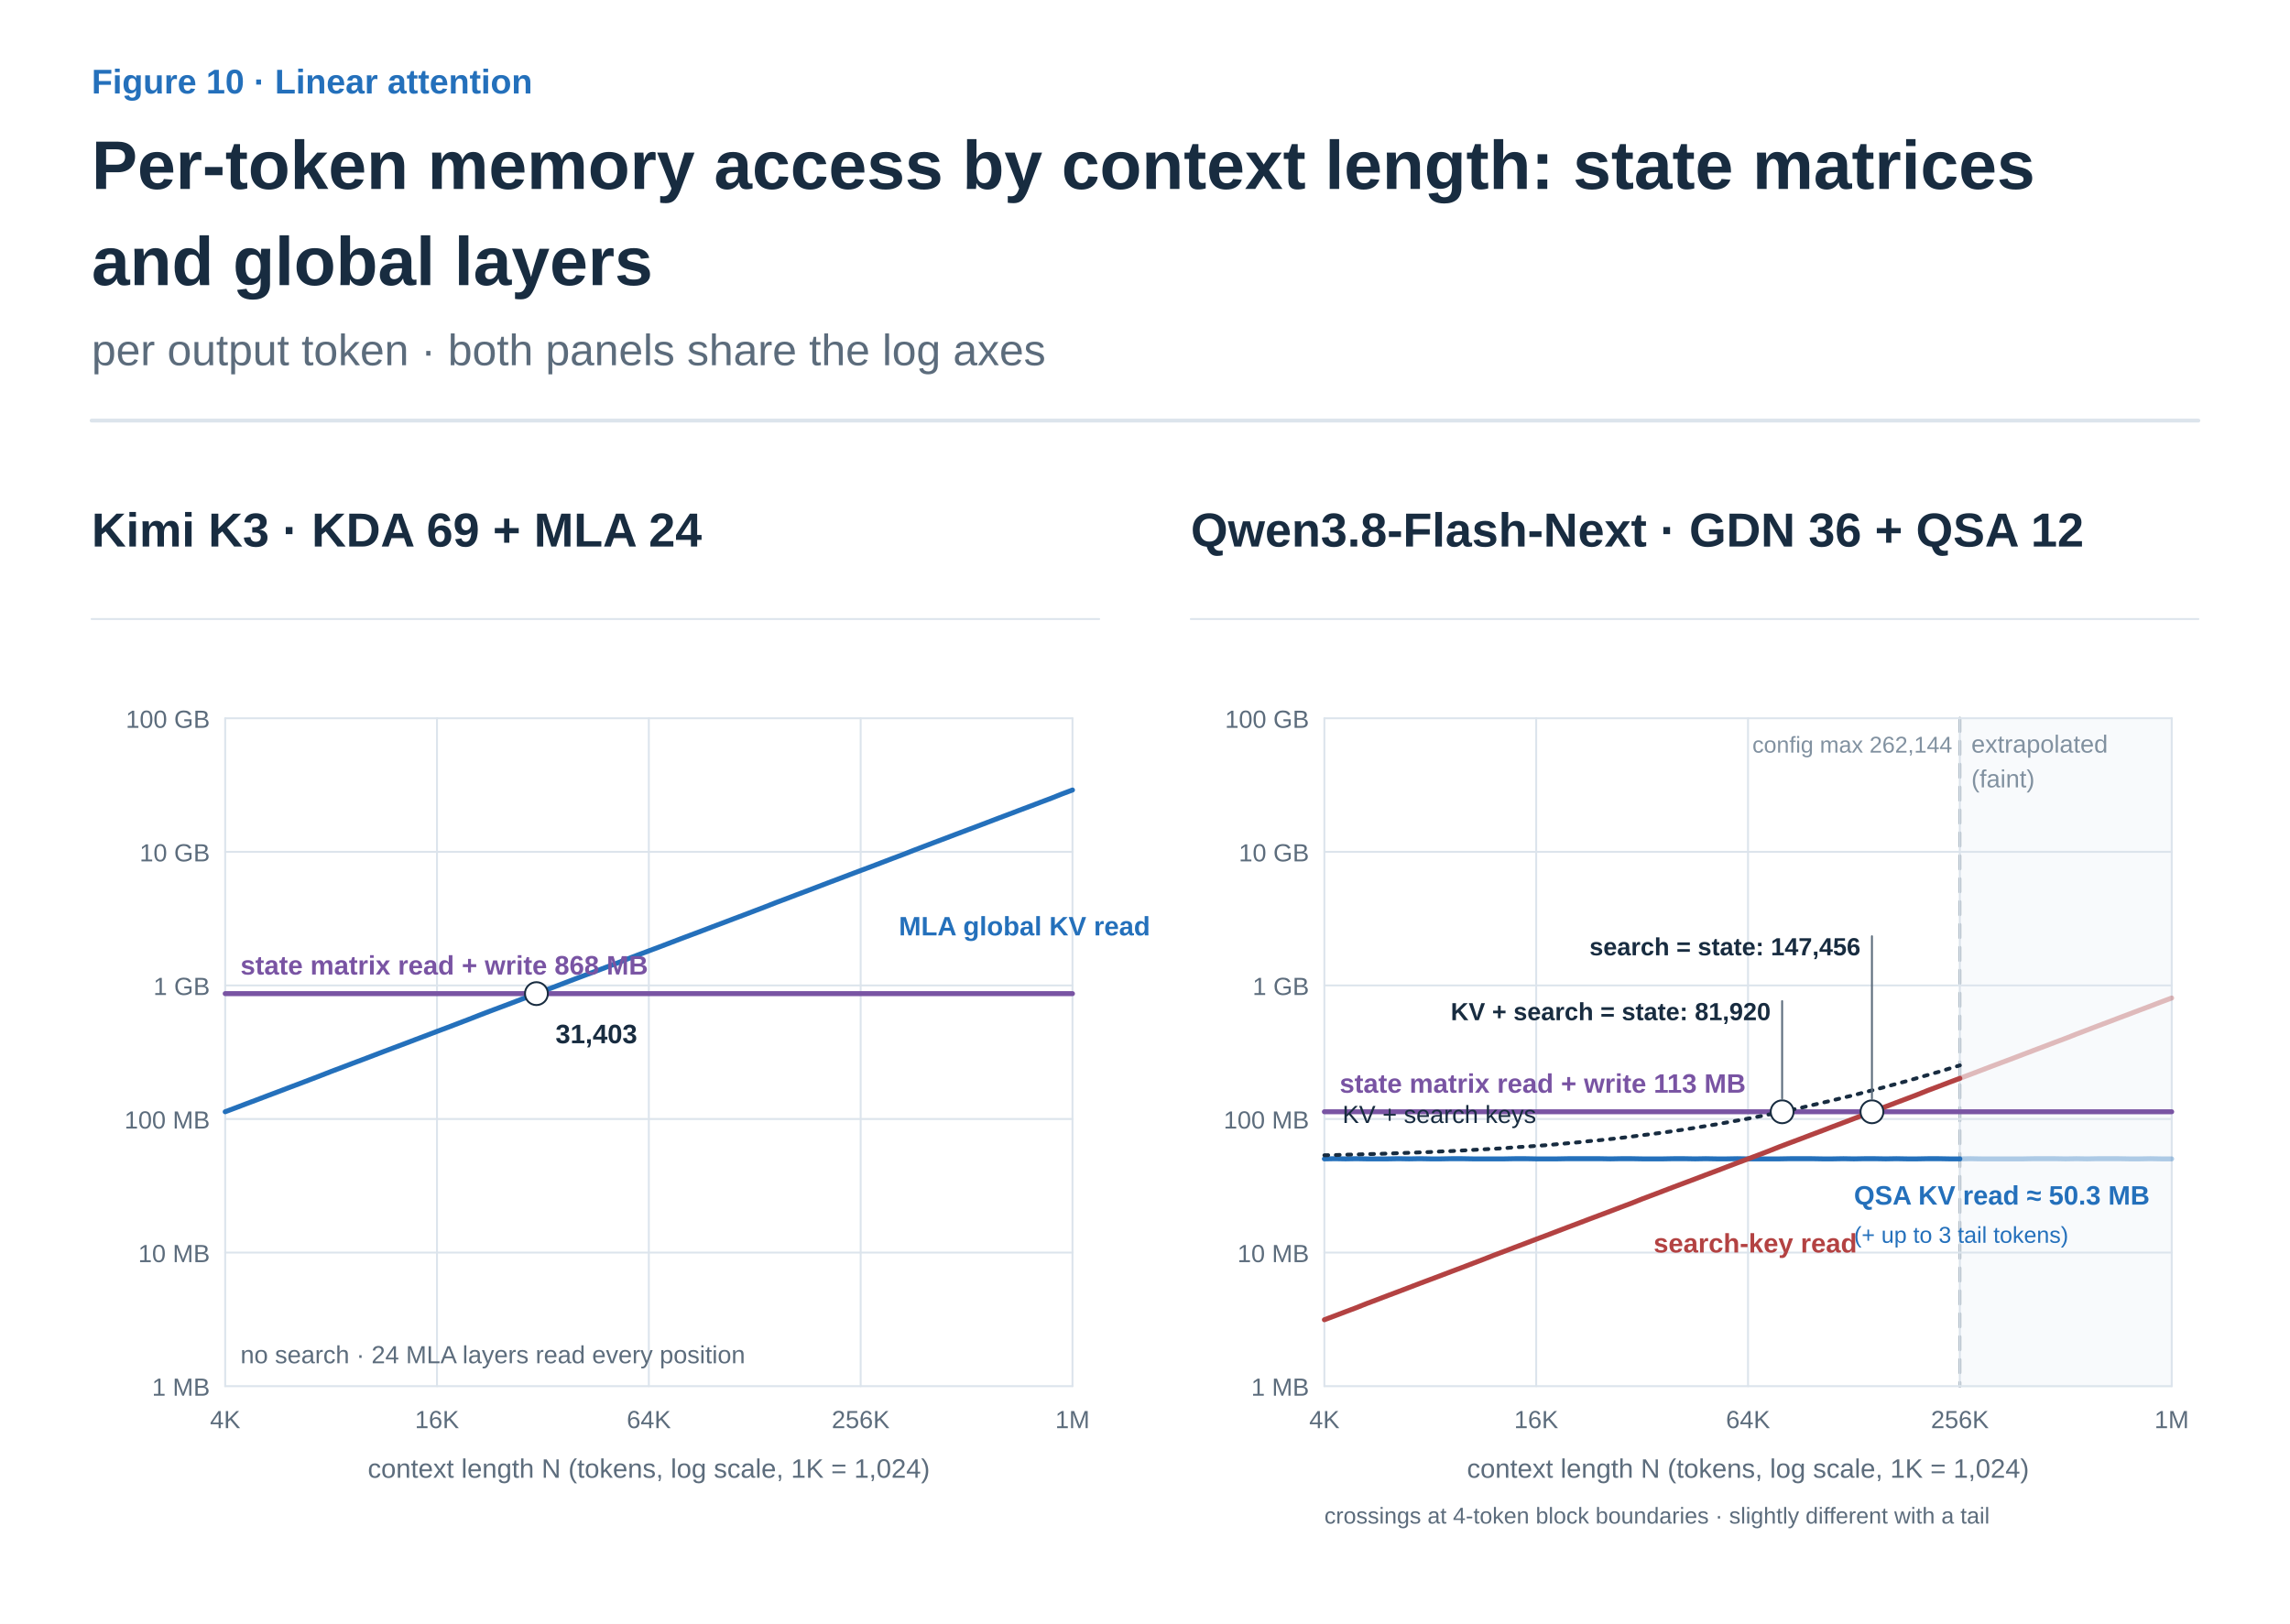
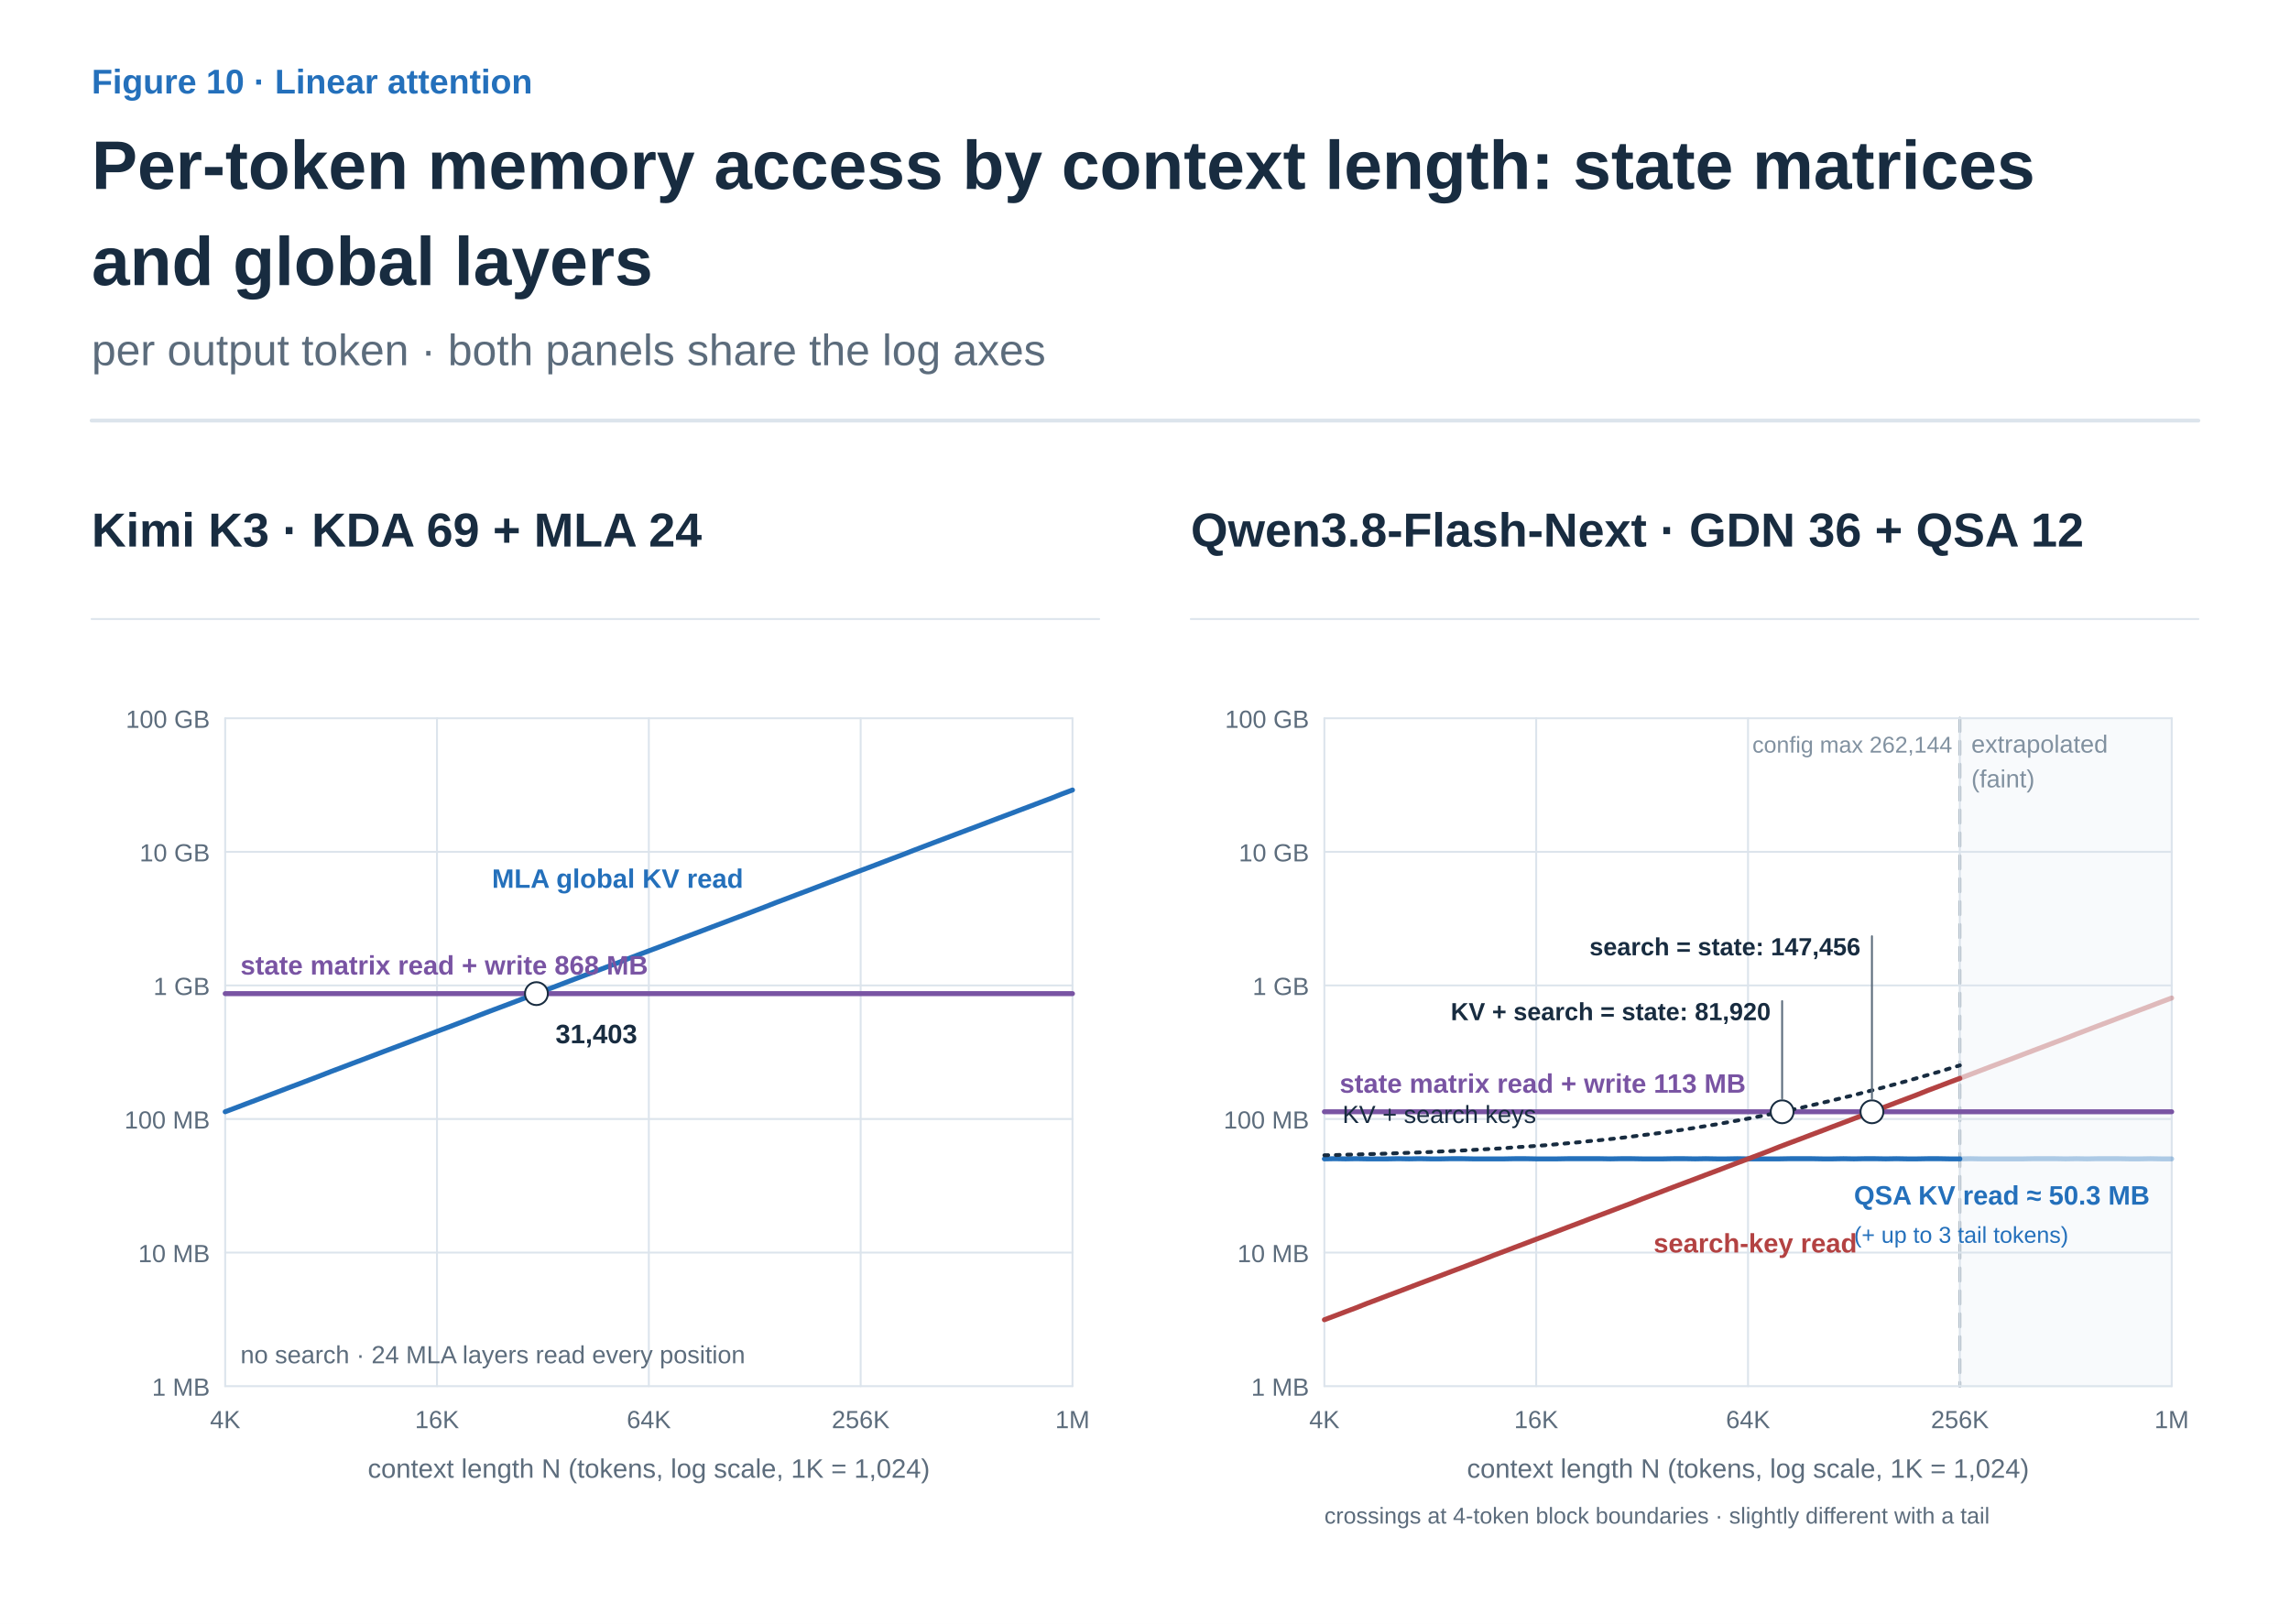
<svg xmlns="http://www.w3.org/2000/svg" width="1200" height="851" viewBox="0 0 1200 851" role="img" aria-labelledby="title desc">
  <defs>
    <marker id="arrow-ink" viewBox="0 0 10 10" refX="8" refY="5" markerWidth="6" markerHeight="6" orient="auto">
      <path d="M1 1 L9 5 L1 9" fill="none" stroke="#182C40" stroke-width="1.6" />
    </marker>
    <marker id="arrow-muted" viewBox="0 0 10 10" refX="8" refY="5" markerWidth="6" markerHeight="6" orient="auto">
      <path d="M1 1 L9 5 L1 9" fill="none" stroke="#5C6C7C" stroke-width="1.6" />
    </marker>
    <marker id="arrow-line" viewBox="0 0 10 10" refX="8" refY="5" markerWidth="6" markerHeight="6" orient="auto">
      <path d="M1 1 L9 5 L1 9" fill="none" stroke="#DCE4EC" stroke-width="1.6" />
    </marker>
    <marker id="arrow-paper" viewBox="0 0 10 10" refX="8" refY="5" markerWidth="6" markerHeight="6" orient="auto">
      <path d="M1 1 L9 5 L1 9" fill="none" stroke="#FFFFFF" stroke-width="1.6" />
    </marker>
    <marker id="arrow-blue" viewBox="0 0 10 10" refX="8" refY="5" markerWidth="6" markerHeight="6" orient="auto">
      <path d="M1 1 L9 5 L1 9" fill="none" stroke="#2470BB" stroke-width="1.6" />
    </marker>
    <marker id="arrow-teal" viewBox="0 0 10 10" refX="8" refY="5" markerWidth="6" markerHeight="6" orient="auto">
      <path d="M1 1 L9 5 L1 9" fill="none" stroke="#287D78" stroke-width="1.6" />
    </marker>
    <marker id="arrow-orange" viewBox="0 0 10 10" refX="8" refY="5" markerWidth="6" markerHeight="6" orient="auto">
      <path d="M1 1 L9 5 L1 9" fill="none" stroke="#B55B22" stroke-width="1.6" />
    </marker>
    <marker id="arrow-purple" viewBox="0 0 10 10" refX="8" refY="5" markerWidth="6" markerHeight="6" orient="auto">
      <path d="M1 1 L9 5 L1 9" fill="none" stroke="#7954A3" stroke-width="1.6" />
    </marker>
    <marker id="arrow-gray" viewBox="0 0 10 10" refX="8" refY="5" markerWidth="6" markerHeight="6" orient="auto">
      <path d="M1 1 L9 5 L1 9" fill="none" stroke="#657789" stroke-width="1.6" />
    </marker>
    <marker id="arrow-red" viewBox="0 0 10 10" refX="8" refY="5" markerWidth="6" markerHeight="6" orient="auto">
      <path d="M1 1 L9 5 L1 9" fill="none" stroke="#B34242" stroke-width="1.6" />
    </marker>
    <marker id="arrow-indigo" viewBox="0 0 10 10" refX="8" refY="5" markerWidth="6" markerHeight="6" orient="auto">
      <path d="M1 1 L9 5 L1 9" fill="none" stroke="#4C60A8" stroke-width="1.6" />
    </marker>
    <marker id="arrow-slate" viewBox="0 0 10 10" refX="8" refY="5" markerWidth="6" markerHeight="6" orient="auto">
      <path d="M1 1 L9 5 L1 9" fill="none" stroke="#8191A0" stroke-width="1.6" />
    </marker>
    <marker id="arrow-surface" viewBox="0 0 10 10" refX="8" refY="5" markerWidth="6" markerHeight="6" orient="auto">
      <path d="M1 1 L9 5 L1 9" fill="none" stroke="#F8FAFC" stroke-width="1.6" />
    </marker>
  </defs>
  <style>text{font-family:Arial,"Apple SD Gothic Neo","Noto Sans KR",sans-serif}text[font-family]{font-family:Menlo,Consolas,monospace}path{stroke-linecap:round;stroke-linejoin:round}</style>
  <rect width="100%" height="100%" fill="white" />
  <text x="48" y="49" fill="#2470BB" font-size="18" font-weight="600" text-anchor="start" data-max-width="1104">Figure 10 · Linear attention</text>
  <text x="48" y="99" fill="#182C40" font-size="36" font-weight="700" text-anchor="start" data-max-width="1104">Per-token memory access by context length: state matrices</text>
  <text x="48" y="149.4" fill="#182C40" font-size="36" font-weight="700" text-anchor="start" data-max-width="1104">and global layers</text>
  <text x="48" y="191.4" fill="#5C6C7C" font-size="23" font-weight="400" text-anchor="start" data-max-width="1104">per output token · both panels share the log axes</text>
  <path d="M48,220.4 H1152" stroke="#DCE4EC" stroke-width="2" />
  <g transform="translate(48 256.4) scale(1)" data-panel="1">
    <text x="0" y="30" fill="#182C40" font-size="25" font-weight="600" text-anchor="start" data-max-width="528">Kimi K3 · KDA 69 + MLA 24</text>
    <path d="M0 68 L528 68" stroke="#DCE4EC" stroke-width="1" fill="none" />
    <path d="M70 470 L514 470" stroke="#DCE4EC" stroke-width="1" fill="none" />
    <text x="62" y="475" fill="#5C6C7C" font-size="13" font-weight="400" text-anchor="end" data-max-width="70">1 MB</text>
    <path d="M70 400 L514 400" stroke="#DCE4EC" stroke-width="1" fill="none" />
    <text x="62" y="405" fill="#5C6C7C" font-size="13" font-weight="400" text-anchor="end" data-max-width="70">10 MB</text>
    <path d="M70 330 L514 330" stroke="#DCE4EC" stroke-width="1" fill="none" />
    <text x="62" y="335" fill="#5C6C7C" font-size="13" font-weight="400" text-anchor="end" data-max-width="70">100 MB</text>
    <path d="M70 260 L514 260" stroke="#DCE4EC" stroke-width="1" fill="none" />
    <text x="62" y="265" fill="#5C6C7C" font-size="13" font-weight="400" text-anchor="end" data-max-width="70">1 GB</text>
    <path d="M70 190 L514 190" stroke="#DCE4EC" stroke-width="1" fill="none" />
    <text x="62" y="195" fill="#5C6C7C" font-size="13" font-weight="400" text-anchor="end" data-max-width="70">10 GB</text>
    <path d="M70 120 L514 120" stroke="#DCE4EC" stroke-width="1" fill="none" />
    <text x="62" y="125" fill="#5C6C7C" font-size="13" font-weight="400" text-anchor="end" data-max-width="70">100 GB</text>
    <path d="M70 120 L70 470" stroke="#DCE4EC" stroke-width="1" fill="none" />
    <text x="70" y="492" fill="#5C6C7C" font-size="13" font-weight="400" text-anchor="middle" data-max-width="50">4K</text>
    <path d="M181 120 L181 470" stroke="#DCE4EC" stroke-width="1" fill="none" />
    <text x="181" y="492" fill="#5C6C7C" font-size="13" font-weight="400" text-anchor="middle" data-max-width="50">16K</text>
    <path d="M292 120 L292 470" stroke="#DCE4EC" stroke-width="1" fill="none" />
    <text x="292" y="492" fill="#5C6C7C" font-size="13" font-weight="400" text-anchor="middle" data-max-width="50">64K</text>
    <path d="M403 120 L403 470" stroke="#DCE4EC" stroke-width="1" fill="none" />
    <text x="403" y="492" fill="#5C6C7C" font-size="13" font-weight="400" text-anchor="middle" data-max-width="50">256K</text>
    <path d="M514 120 L514 470" stroke="#DCE4EC" stroke-width="1" fill="none" />
    <text x="514" y="492" fill="#5C6C7C" font-size="13" font-weight="400" text-anchor="middle" data-max-width="50">1M</text>
    <text x="292" y="518" fill="#5C6C7C" font-size="14" font-weight="400" text-anchor="middle" data-max-width="528">context length N (tokens, log scale, 1K = 1,024)</text>
    <path d="M70.0 264.3 L75.6 264.3 L81.1 264.3 L86.7 264.3 L92.2 264.3 L97.8 264.3 L103.3 264.3 L108.9 264.3 L114.4 264.3 L119.9 264.3 L125.5 264.3 L131.1 264.3 L136.6 264.3 L142.2 264.3 L147.7 264.3 L153.2 264.3 L158.8 264.3 L164.4 264.3 L169.9 264.3 L175.5 264.3 L181.0 264.3 L186.6 264.3 L192.1 264.3 L197.6 264.3 L203.2 264.3 L208.7 264.3 L214.3 264.3 L219.9 264.3 L225.4 264.3 L231.0 264.3 L236.5 264.3 L242.1 264.3 L247.6 264.3 L253.1 264.3 L258.7 264.3 L264.3 264.3 L269.8 264.3 L275.4 264.3 L280.9 264.3 L286.4 264.3 L292.0 264.3 L297.6 264.3 L303.1 264.3 L308.6 264.3 L314.2 264.3 L319.8 264.3 L325.3 264.3 L330.9 264.3 L336.4 264.3 L342.0 264.3 L347.5 264.3 L353.0 264.3 L358.6 264.3 L364.2 264.3 L369.7 264.3 L375.3 264.3 L380.8 264.3 L386.3 264.3 L391.9 264.3 L397.4 264.3 L403.0 264.3 L408.6 264.3 L414.1 264.3 L419.6 264.3 L425.2 264.3 L430.8 264.3 L436.3 264.3 L441.8 264.3 L447.4 264.3 L452.9 264.3 L458.5 264.3 L464.1 264.3 L469.6 264.3 L475.1 264.3 L480.7 264.3 L486.2 264.3 L491.8 264.3 L497.3 264.3 L502.9 264.3 L508.4 264.3 L514.0 264.3" stroke="#7954A3" stroke-width="2.6" fill="none" />
    <path d="M70.0 326.2 L75.6 324.1 L81.1 322.0 L86.7 319.9 L92.2 317.8 L97.8 315.7 L103.3 313.6 L108.9 311.5 L114.4 309.4 L119.9 307.3 L125.5 305.1 L131.1 303.0 L136.6 300.9 L142.2 298.8 L147.7 296.7 L153.2 294.6 L158.8 292.5 L164.4 290.4 L169.9 288.3 L175.5 286.2 L181.0 284.1 L186.6 282.0 L192.1 279.9 L197.6 277.8 L203.2 275.6 L208.7 273.5 L214.3 271.4 L219.9 269.3 L225.4 267.2 L231.0 265.1 L236.5 263.0 L242.1 260.9 L247.6 258.8 L253.1 256.7 L258.7 254.6 L264.3 252.5 L269.8 250.4 L275.4 248.3 L280.9 246.1 L286.4 244.0 L292.0 241.9 L297.6 239.8 L303.1 237.7 L308.6 235.6 L314.2 233.5 L319.8 231.4 L325.3 229.3 L330.9 227.2 L336.4 225.1 L342.0 223.0 L347.5 220.9 L353.0 218.8 L358.6 216.6 L364.2 214.5 L369.7 212.4 L375.3 210.3 L380.8 208.2 L386.3 206.1 L391.9 204.0 L397.4 201.9 L403.0 199.8 L408.6 197.7 L414.1 195.6 L419.6 193.5 L425.2 191.4 L430.8 189.2 L436.3 187.1 L441.8 185.0 L447.4 182.9 L452.9 180.8 L458.5 178.7 L464.1 176.6 L469.6 174.5 L475.1 172.4 L480.7 170.3 L486.2 168.2 L491.8 166.1 L497.3 164.0 L502.9 161.9 L508.4 159.7 L514.0 157.6" stroke="#2470BB" stroke-width="2.6" fill="none" />
    <circle cx="233.092" cy="264.296" r="6" fill="#FFFFFF" stroke="#182C40" />
    <text x="243.092" y="290.296" fill="#182C40" font-size="14" font-weight="700" text-anchor="start" data-max-width="200">31,403</text>
    <text x="78" y="254.296" fill="#7954A3" font-size="14" font-weight="700" text-anchor="start" data-max-width="300">state matrix read + write 868 MB</text>
-     <text x="423" y="233.786" fill="#2470BB" font-size="14" font-weight="700" text-anchor="start" data-max-width="200">MLA global KV read</text>
+     <text x="341.5" y="208.858" fill="#2470BB" font-size="14" font-weight="700" text-anchor="end" data-max-width="200">MLA global KV read</text>
    <text x="78" y="458" fill="#5C6C7C" font-size="13" font-weight="400" text-anchor="start" data-max-width="528">no search · 24 MLA layers read every position</text>
  </g>
  <g transform="translate(624 256.4) scale(1)" data-panel="2">
    <text x="0" y="30" fill="#182C40" font-size="25" font-weight="600" text-anchor="start" data-max-width="528">Qwen3.8-Flash-Next · GDN 36 + QSA 12</text>
    <path d="M0 68 L528 68" stroke="#DCE4EC" stroke-width="1" fill="none" />
    <rect x="403" y="120" width="111" height="350" rx="0" fill="#F8FAFC" stroke="#F8FAFC" stroke-width="1.5" />
    <path d="M403 120 L403 470" stroke="#8191A0" stroke-width="1.5" fill="none" stroke-dasharray="7 5" />
    <text x="409" y="138" fill="#8191A0" font-size="13" font-weight="400" text-anchor="start" data-max-width="120">extrapolated</text>
    <text x="409" y="156.2" fill="#8191A0" font-size="13" font-weight="400" text-anchor="start" data-max-width="120">(faint)</text>
    <text x="399" y="138" fill="#8191A0" font-size="12" font-weight="400" text-anchor="end" data-max-width="160">config max 262,144</text>
    <path d="M70 470 L514 470" stroke="#DCE4EC" stroke-width="1" fill="none" />
    <text x="62" y="475" fill="#5C6C7C" font-size="13" font-weight="400" text-anchor="end" data-max-width="70">1 MB</text>
    <path d="M70 400 L514 400" stroke="#DCE4EC" stroke-width="1" fill="none" />
    <text x="62" y="405" fill="#5C6C7C" font-size="13" font-weight="400" text-anchor="end" data-max-width="70">10 MB</text>
    <path d="M70 330 L514 330" stroke="#DCE4EC" stroke-width="1" fill="none" />
    <text x="62" y="335" fill="#5C6C7C" font-size="13" font-weight="400" text-anchor="end" data-max-width="70">100 MB</text>
    <path d="M70 260 L514 260" stroke="#DCE4EC" stroke-width="1" fill="none" />
    <text x="62" y="265" fill="#5C6C7C" font-size="13" font-weight="400" text-anchor="end" data-max-width="70">1 GB</text>
    <path d="M70 190 L514 190" stroke="#DCE4EC" stroke-width="1" fill="none" />
    <text x="62" y="195" fill="#5C6C7C" font-size="13" font-weight="400" text-anchor="end" data-max-width="70">10 GB</text>
    <path d="M70 120 L514 120" stroke="#DCE4EC" stroke-width="1" fill="none" />
    <text x="62" y="125" fill="#5C6C7C" font-size="13" font-weight="400" text-anchor="end" data-max-width="70">100 GB</text>
    <path d="M70 120 L70 470" stroke="#DCE4EC" stroke-width="1" fill="none" />
    <text x="70" y="492" fill="#5C6C7C" font-size="13" font-weight="400" text-anchor="middle" data-max-width="50">4K</text>
    <path d="M181 120 L181 470" stroke="#DCE4EC" stroke-width="1" fill="none" />
    <text x="181" y="492" fill="#5C6C7C" font-size="13" font-weight="400" text-anchor="middle" data-max-width="50">16K</text>
    <path d="M292 120 L292 470" stroke="#DCE4EC" stroke-width="1" fill="none" />
    <text x="292" y="492" fill="#5C6C7C" font-size="13" font-weight="400" text-anchor="middle" data-max-width="50">64K</text>
    <path d="M403 120 L403 470" stroke="#DCE4EC" stroke-width="1" fill="none" />
    <text x="403" y="492" fill="#5C6C7C" font-size="13" font-weight="400" text-anchor="middle" data-max-width="50">256K</text>
    <path d="M514 120 L514 470" stroke="#DCE4EC" stroke-width="1" fill="none" />
    <text x="514" y="492" fill="#5C6C7C" font-size="13" font-weight="400" text-anchor="middle" data-max-width="50">1M</text>
    <text x="292" y="518" fill="#5C6C7C" font-size="14" font-weight="400" text-anchor="middle" data-max-width="528">context length N (tokens, log scale, 1K = 1,024)</text>
    <path d="M70.0 326.2 L75.6 326.2 L81.1 326.2 L86.7 326.2 L92.2 326.2 L97.8 326.2 L103.3 326.2 L108.9 326.2 L114.4 326.2 L119.9 326.2 L125.5 326.2 L131.1 326.2 L136.6 326.2 L142.2 326.2 L147.7 326.2 L153.2 326.2 L158.8 326.2 L164.4 326.2 L169.9 326.2 L175.5 326.2 L181.0 326.2 L186.6 326.2 L192.1 326.2 L197.6 326.2 L203.2 326.2 L208.7 326.2 L214.3 326.2 L219.9 326.2 L225.4 326.2 L231.0 326.2 L236.5 326.2 L242.1 326.2 L247.6 326.2 L253.1 326.2 L258.7 326.2 L264.3 326.2 L269.8 326.2 L275.4 326.2 L280.9 326.2 L286.4 326.2 L292.0 326.2 L297.6 326.2 L303.1 326.2 L308.6 326.2 L314.2 326.2 L319.8 326.2 L325.3 326.2 L330.9 326.2 L336.4 326.2 L342.0 326.2 L347.5 326.2 L353.0 326.2 L358.6 326.2 L364.2 326.2 L369.7 326.2 L375.3 326.2 L380.8 326.2 L386.3 326.2 L391.9 326.2 L397.4 326.2 L403.0 326.2 L408.6 326.2 L414.1 326.2 L419.6 326.2 L425.2 326.2 L430.8 326.2 L436.3 326.2 L441.8 326.2 L447.4 326.2 L452.9 326.2 L458.5 326.2 L464.1 326.2 L469.6 326.2 L475.1 326.2 L480.7 326.2 L486.2 326.2 L491.8 326.2 L497.3 326.2 L502.9 326.2 L508.4 326.2 L514.0 326.2" stroke="#7954A3" stroke-width="2.6" fill="none" />
    <path d="M70.0 350.9 L75.6 350.8 L81.1 350.9 L86.7 350.8 L92.2 350.9 L97.8 350.9 L103.3 350.9 L108.9 350.8 L114.4 350.9 L119.9 350.8 L125.5 350.9 L131.1 350.9 L136.6 350.8 L142.2 350.8 L147.7 350.9 L153.2 350.9 L158.8 350.9 L164.4 350.9 L169.9 350.8 L175.5 350.8 L181.0 350.9 L186.6 350.9 L192.1 350.9 L197.6 350.8 L203.2 350.8 L208.7 350.8 L214.3 350.8 L219.9 350.9 L225.4 350.8 L231.0 350.8 L236.5 350.9 L242.1 350.9 L247.6 350.9 L253.1 350.8 L258.7 350.8 L264.3 350.9 L269.8 350.8 L275.4 350.9 L280.9 350.9 L286.4 350.8 L292.0 350.9 L297.6 350.9 L303.1 350.9 L308.6 350.9 L314.2 350.8 L319.8 350.8 L325.3 350.8 L330.9 350.9 L336.4 350.9 L342.0 350.8 L347.5 350.9 L353.0 350.8 L358.6 350.8 L364.2 350.9 L369.7 350.8 L375.3 350.9 L380.8 350.9 L386.3 350.8 L391.9 350.8 L397.4 350.9 L403.0 350.9" stroke="#2470BB" stroke-width="2.6" fill="none" />
    <path d="M403.0 350.9 L408.6 350.8 L414.1 350.9 L419.6 350.9 L425.2 350.9 L430.8 350.9 L436.3 350.9 L441.8 350.8 L447.4 350.8 L452.9 350.8 L458.5 350.9 L464.1 350.8 L469.6 350.9 L475.1 350.8 L480.7 350.8 L486.2 350.8 L491.8 350.9 L497.3 350.9 L502.9 350.8 L508.4 350.9 L514.0 350.9" stroke="#2470BB" stroke-width="2.6" fill="none" stroke-opacity=".35" />
    <path d="M70.0 435.2 L75.6 433.1 L81.1 431.0 L86.7 428.9 L92.2 426.7 L97.8 424.6 L103.3 422.5 L108.9 420.4 L114.4 418.3 L119.9 416.2 L125.5 414.1 L131.1 412.0 L136.6 409.9 L142.2 407.8 L147.7 405.7 L153.2 403.6 L158.8 401.4 L164.4 399.3 L169.9 397.2 L175.5 395.1 L181.0 393.0 L186.6 390.9 L192.1 388.8 L197.6 386.7 L203.2 384.6 L208.7 382.5 L214.3 380.4 L219.9 378.3 L225.4 376.2 L231.0 374.1 L236.5 371.9 L242.1 369.8 L247.6 367.7 L253.1 365.6 L258.7 363.5 L264.3 361.4 L269.8 359.3 L275.4 357.2 L280.9 355.1 L286.4 353.0 L292.0 350.9 L297.6 348.8 L303.1 346.7 L308.6 344.5 L314.2 342.4 L319.8 340.3 L325.3 338.2 L330.9 336.1 L336.4 334.0 L342.0 331.9 L347.5 329.8 L353.0 327.7 L358.6 325.6 L364.2 323.5 L369.7 321.4 L375.3 319.3 L380.8 317.2 L386.3 315.0 L391.9 312.9 L397.4 310.8 L403.0 308.7" stroke="#B34242" stroke-width="2.6" fill="none" />
    <path d="M403.0 308.7 L408.6 306.6 L414.1 304.5 L419.6 302.4 L425.2 300.3 L430.8 298.2 L436.3 296.1 L441.8 294.0 L447.4 291.9 L452.9 289.8 L458.5 287.7 L464.1 285.5 L469.6 283.4 L475.1 281.3 L480.7 279.2 L486.2 277.1 L491.8 275.0 L497.3 272.9 L502.9 270.8 L508.4 268.7 L514.0 266.6" stroke="#B34242" stroke-width="2.6" fill="none" stroke-opacity=".35" />
    <path d="M70.0 349.0 L75.6 348.9 L81.1 348.7 L86.7 348.6 L92.2 348.4 L97.8 348.3 L103.3 348.1 L108.9 347.9 L114.4 347.7 L119.9 347.5 L125.5 347.3 L131.1 347.0 L136.6 346.8 L142.2 346.5 L147.7 346.2 L153.2 345.9 L158.8 345.6 L164.4 345.3 L169.9 344.8 L175.5 344.5 L181.0 344.1 L186.6 343.7 L192.1 343.2 L197.6 342.7 L203.2 342.2 L208.7 341.6 L214.3 341.1 L219.9 340.5 L225.4 339.9 L231.0 339.2 L236.5 338.5 L242.1 337.8 L247.6 337.1 L253.1 336.3 L258.7 335.5 L264.3 334.6 L269.8 333.7 L275.4 332.8 L280.9 331.8 L286.4 330.8 L292.0 329.8 L297.6 328.7 L303.1 327.6 L308.6 326.5 L314.2 325.3 L319.8 324.1 L325.3 322.8 L330.9 321.5 L336.4 320.2 L342.0 318.8 L347.5 317.5 L353.0 316.0 L358.6 314.6 L364.2 313.1 L369.7 311.6 L375.3 310.1 L380.8 308.5 L386.3 306.9 L391.9 305.3 L397.4 303.6 L403.0 301.9" stroke="#182C40" stroke-width="2" fill="none" stroke-dasharray="2 4" />
    <circle cx="309.867" cy="326.218" r="6" fill="#FFFFFF" stroke="#182C40" />
    <text x="317.867" y="316.218" fill="#182C40" font-size="14" font-weight="700" text-anchor="start" data-max-width="200" />
    <path d="M309.867 319.218 L309.867 268.218" stroke="#5C6C7C" stroke-width="1" fill="none" />
    <text x="303.867" y="278.218" fill="#182C40" font-size="13" font-weight="700" text-anchor="end" data-max-width="230">KV + search = state: 81,920</text>
    <circle cx="356.931" cy="326.218" r="6" fill="#FFFFFF" stroke="#182C40" />
    <text x="364.931" y="316.218" fill="#182C40" font-size="14" font-weight="700" text-anchor="start" data-max-width="200" />
    <path d="M356.931 319.218 L356.931 234.218" stroke="#5C6C7C" stroke-width="1" fill="none" />
    <text x="350.931" y="244.218" fill="#182C40" font-size="13" font-weight="700" text-anchor="end" data-max-width="230">search = state: 147,456</text>
    <text x="78" y="316.218" fill="#7954A3" font-size="14" font-weight="700" text-anchor="start" data-max-width="300">state matrix read + write 113 MB</text>
    <text x="347.5" y="374.871" fill="#2470BB" font-size="14" font-weight="700" text-anchor="start" data-max-width="200">QSA KV read ≈ 50.3 MB</text>
    <text x="347.5" y="394.871" fill="#2470BB" font-size="12" font-weight="400" text-anchor="start" data-max-width="200">(+ up to 3 tail tokens)</text>
    <text x="242.5" y="399.943" fill="#B34242" font-size="14" font-weight="700" text-anchor="start" data-max-width="200">search-key read</text>
    <text x="181" y="332.087" fill="#182C40" font-size="13" font-weight="400" text-anchor="end" data-max-width="200">KV + search keys</text>
    <text x="70" y="542" fill="#5C6C7C" font-size="12" font-weight="400" text-anchor="start" data-max-width="528">crossings at 4-token block boundaries · slightly different with a tail</text>
  </g>
</svg>
